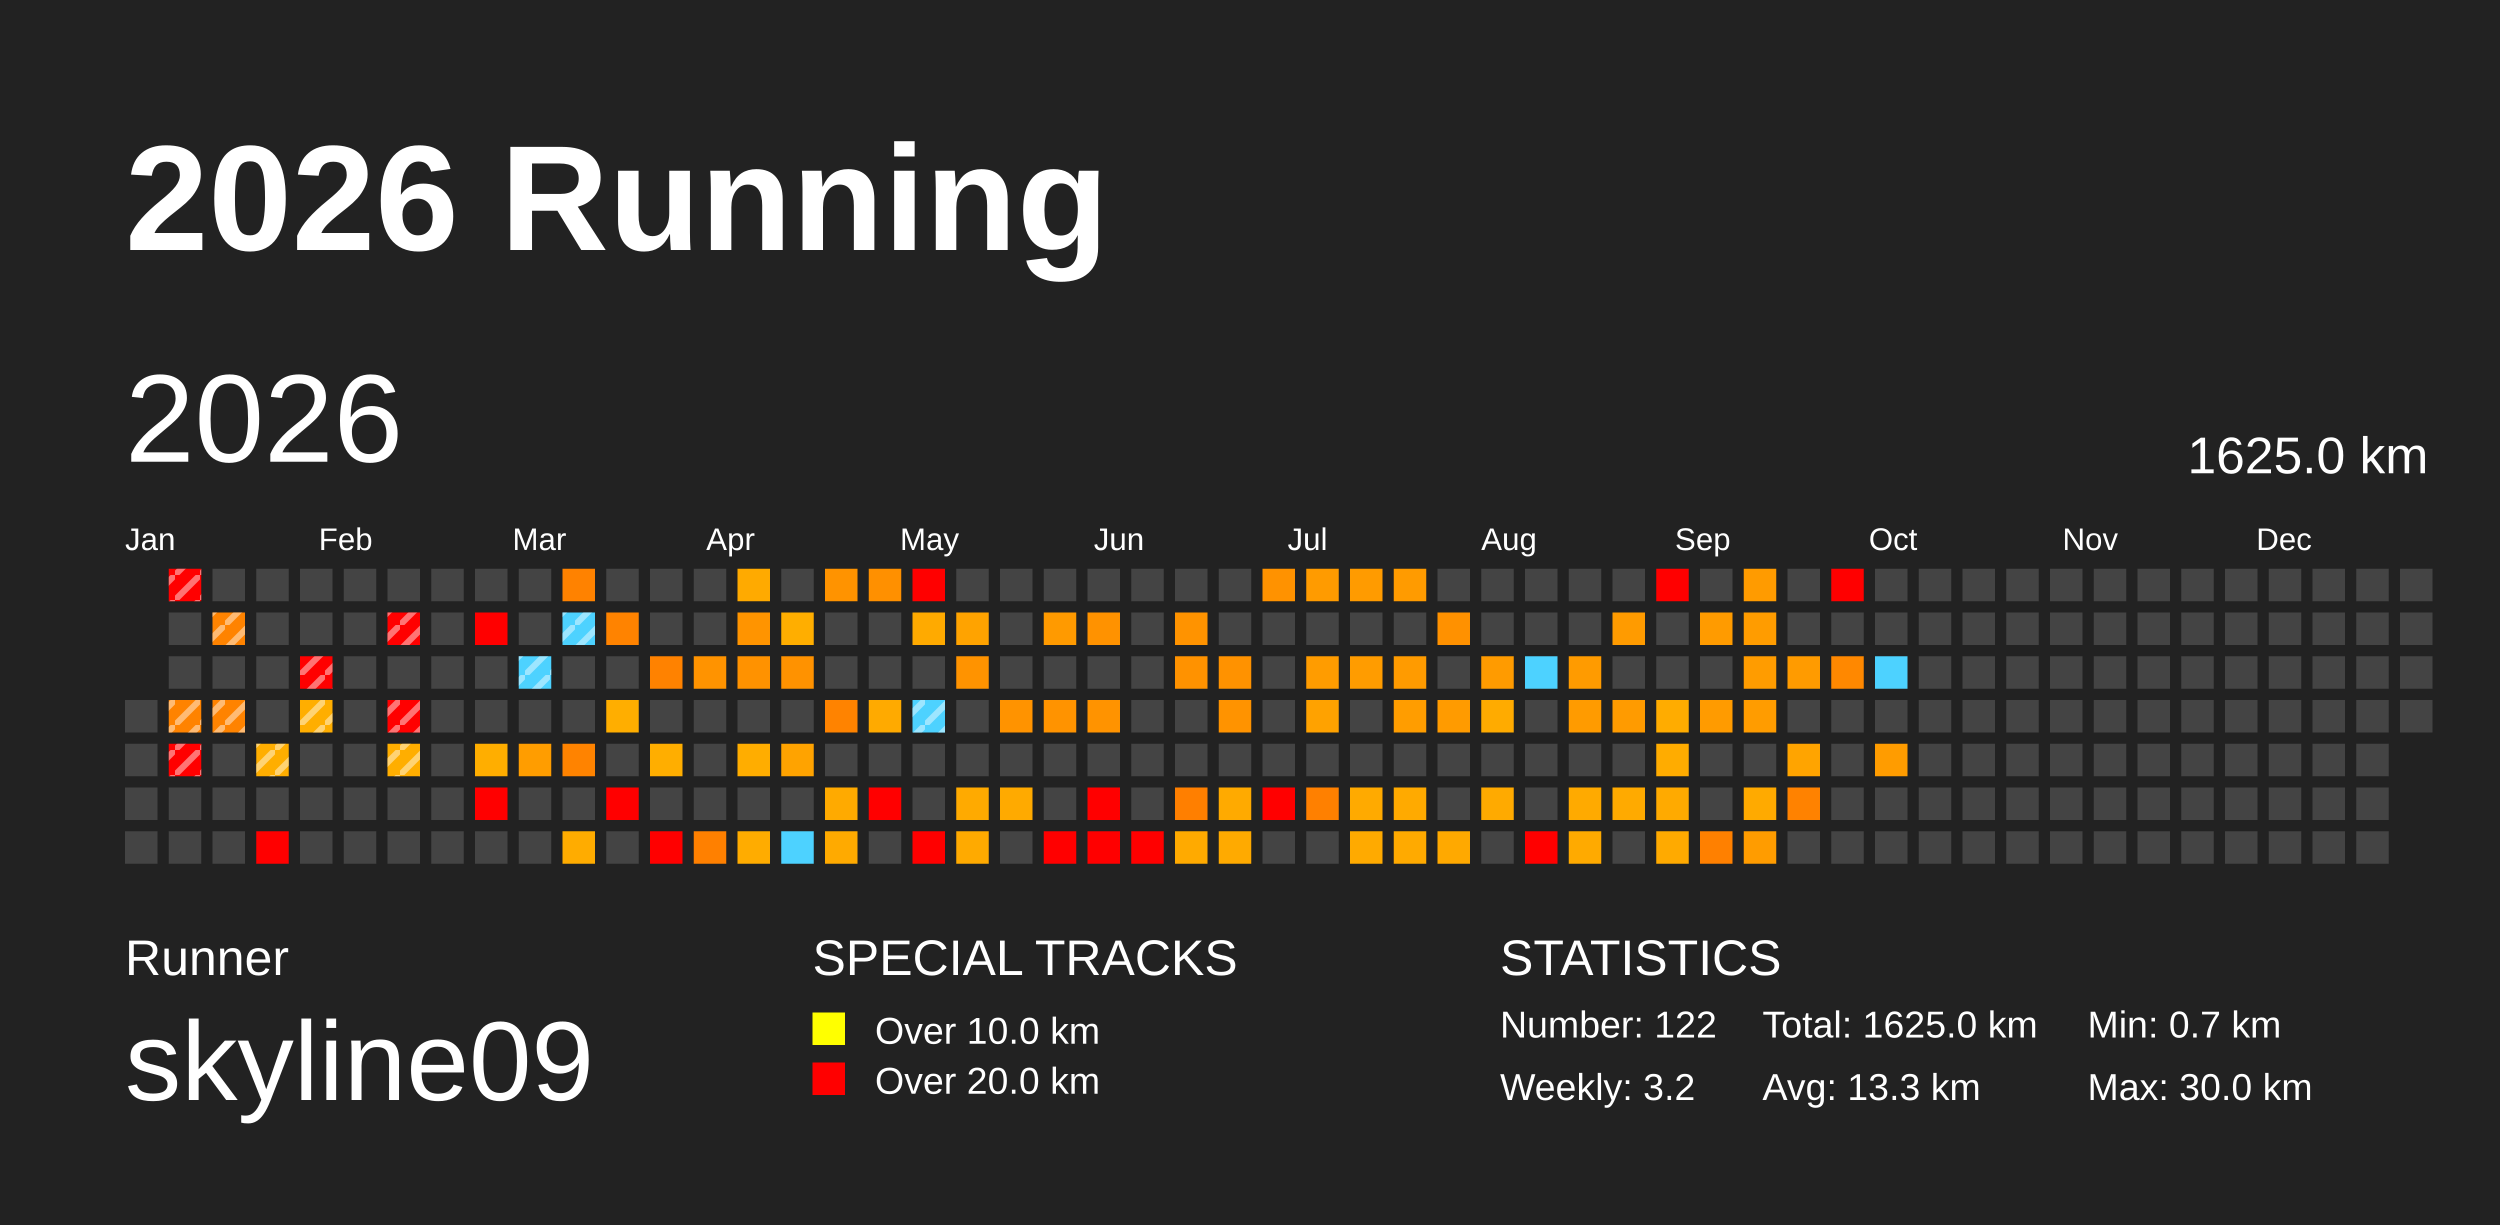
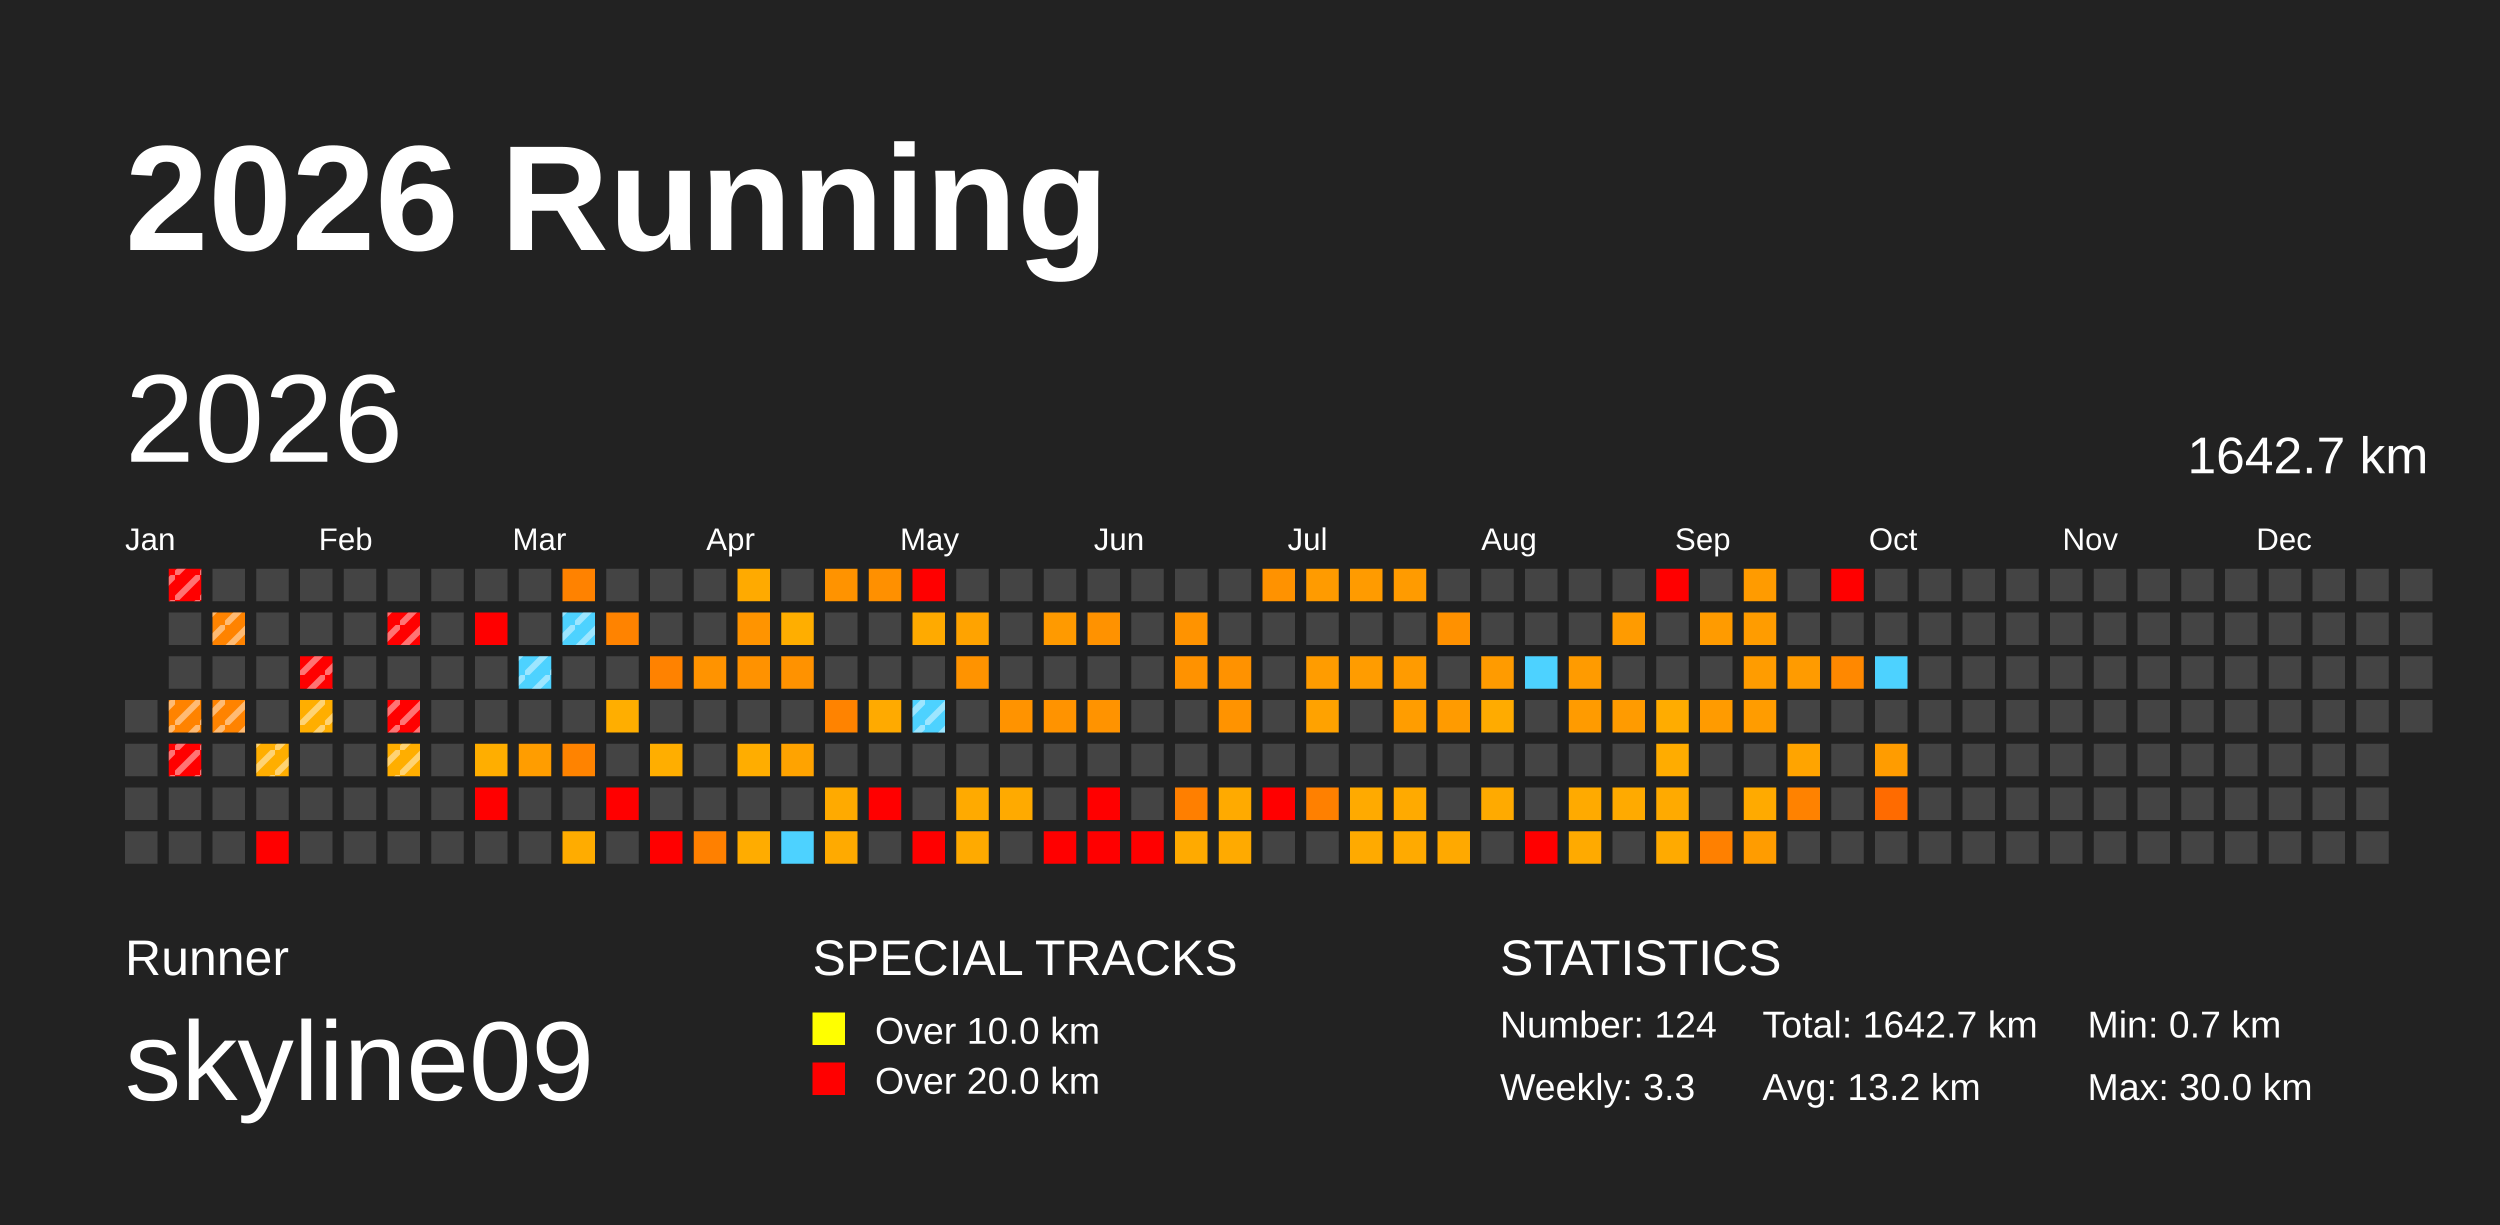
<svg xmlns="http://www.w3.org/2000/svg" baseProfile="full" height="98mm" version="1.1" viewBox="0,0,200,98" width="200mm">
  <defs>
    <pattern height="2" id="indoor-stripe" patternUnits="userSpaceOnUse" width="2">
      <line stroke="white" stroke-opacity="0.45" stroke-width="0.5" x1="0" x2="2" y1="2" y2="0" />
    </pattern>
  </defs>
  <rect fill="#222222" height="98" width="200" x="0" y="0" />
  <text fill="#FFFFFF" style="font-size:12px; font-family:Arial; font-weight:bold;" x="10" y="20">2026 Running</text>
  <text fill="#FFFFFF" style="font-size:4px; font-family:Arial" x="10" y="78">Runner</text>
  <text fill="#FFFFFF" style="font-size:9px; font-family:Arial" x="10" y="88">skyline09</text>
  <text fill="#FFFFFF" style="font-size:4px; font-family:Arial" x="65" y="78">SPECIAL TRACKS</text>
  <rect fill="yellow" height="2.6" width="2.6" x="65" y="81" />
  <text fill="#FFFFFF" style="font-size:3px; font-family:Arial" x="70" y="83.5">Over 10.0 km</text>
  <rect fill="red" height="2.6" width="2.6" x="65" y="85" />
  <text fill="#FFFFFF" style="font-size:3px; font-family:Arial" x="70" y="87.5">Over 20.0 km</text>
  <text fill="#FFFFFF" style="font-size:4px; font-family:Arial" x="120" y="78">STATISTICS</text>
-   <text fill="#FFFFFF" style="font-size:3px; font-family:Arial" x="120" y="83">Number: 122</text>
-   <text fill="#FFFFFF" style="font-size:3px; font-family:Arial" x="120" y="88">Weekly: 3.2</text>
-   <text fill="#FFFFFF" style="font-size:3px; font-family:Arial" x="141" y="83">Total: 1625.0 km</text>
-   <text fill="#FFFFFF" style="font-size:3px; font-family:Arial" x="141" y="88">Avg: 13.3 km</text>
+   <text fill="#FFFFFF" style="font-size:3px; font-family:Arial" x="120" y="83">Number: 124</text>
+   <text fill="#FFFFFF" style="font-size:3px; font-family:Arial" x="120" y="88">Weekly: 3.3</text>
+   <text fill="#FFFFFF" style="font-size:3px; font-family:Arial" x="141" y="83">Total: 1642.7 km</text>
+   <text fill="#FFFFFF" style="font-size:3px; font-family:Arial" x="141" y="88">Avg: 13.2 km</text>
  <text fill="#FFFFFF" style="font-size:3px; font-family:Arial" x="167" y="83">Min: 0.7 km</text>
  <text fill="#FFFFFF" style="font-size:3px; font-family:Arial" x="167" y="88">Max: 30.0 km</text>
  <text dominant-baseline="hanging" fill="#FFFFFF" style="font-size:10.0px; font-family:Arial;" x="10" y="30">2026</text>
-   <text dominant-baseline="hanging" fill="#FFFFFF" style="font-size:4.125px; font-family:Arial;" x="175" y="35">1625.0 km</text>
+   <text dominant-baseline="hanging" fill="#FFFFFF" style="font-size:4.125px; font-family:Arial;" x="175" y="35">1642.7 km</text>
  <text fill="#FFFFFF" style="font-size:2.5px; font-family:Arial" x="10.0" y="44">Jan</text>
  <text fill="#FFFFFF" style="font-size:2.5px; font-family:Arial" x="25.5" y="44">Feb</text>
  <text fill="#FFFFFF" style="font-size:2.5px; font-family:Arial" x="41.0" y="44">Mar</text>
  <text fill="#FFFFFF" style="font-size:2.5px; font-family:Arial" x="56.5" y="44">Apr</text>
  <text fill="#FFFFFF" style="font-size:2.5px; font-family:Arial" x="72.0" y="44">May</text>
  <text fill="#FFFFFF" style="font-size:2.5px; font-family:Arial" x="87.5" y="44">Jun</text>
  <text fill="#FFFFFF" style="font-size:2.5px; font-family:Arial" x="103.0" y="44">Jul</text>
  <text fill="#FFFFFF" style="font-size:2.5px; font-family:Arial" x="118.5" y="44">Aug</text>
  <text fill="#FFFFFF" style="font-size:2.5px; font-family:Arial" x="134.0" y="44">Sep</text>
  <text fill="#FFFFFF" style="font-size:2.5px; font-family:Arial" x="149.5" y="44">Oct</text>
  <text fill="#FFFFFF" style="font-size:2.5px; font-family:Arial" x="165.0" y="44">Nov</text>
  <text fill="#FFFFFF" style="font-size:2.5px; font-family:Arial" x="180.5" y="44">Dec</text>
  <rect fill="#444444" height="2.6" width="2.6" x="10.0" y="56.0" />
  <rect fill="#444444" height="2.6" width="2.6" x="10.0" y="59.5" />
  <rect fill="#444444" height="2.6" width="2.6" x="10.0" y="63.0" />
  <rect fill="#444444" height="2.6" width="2.6" x="10.0" y="66.5" />
  <rect fill="red" height="2.6" width="2.6" x="13.5" y="45.5" />
  <rect fill="url(#indoor-stripe)" height="2.6" style="pointer-events: none;" width="2.6" x="13.5" y="45.5" />
  <rect fill="#444444" height="2.6" width="2.6" x="13.5" y="49.0" />
  <rect fill="#444444" height="2.6" width="2.6" x="13.5" y="52.5" />
  <rect fill="#ff8300" height="2.6" width="2.6" x="13.5" y="56.0" />
  <rect fill="url(#indoor-stripe)" height="2.6" style="pointer-events: none;" width="2.6" x="13.5" y="56.0" />
  <rect fill="red" height="2.6" width="2.6" x="13.5" y="59.5" />
  <rect fill="url(#indoor-stripe)" height="2.6" style="pointer-events: none;" width="2.6" x="13.5" y="59.5" />
  <rect fill="#444444" height="2.6" width="2.6" x="13.5" y="63.0" />
  <rect fill="#444444" height="2.6" width="2.6" x="13.5" y="66.5" />
  <rect fill="#444444" height="2.6" width="2.6" x="17.0" y="45.5" />
  <rect fill="#ff8300" height="2.6" width="2.6" x="17.0" y="49.0" />
  <rect fill="url(#indoor-stripe)" height="2.6" style="pointer-events: none;" width="2.6" x="17.0" y="49.0" />
  <rect fill="#444444" height="2.6" width="2.6" x="17.0" y="52.5" />
  <rect fill="#ff8300" height="2.6" width="2.6" x="17.0" y="56.0" />
  <rect fill="url(#indoor-stripe)" height="2.6" style="pointer-events: none;" width="2.6" x="17.0" y="56.0" />
  <rect fill="#444444" height="2.6" width="2.6" x="17.0" y="59.5" />
  <rect fill="#444444" height="2.6" width="2.6" x="17.0" y="63.0" />
  <rect fill="#444444" height="2.6" width="2.6" x="17.0" y="66.5" />
  <rect fill="#444444" height="2.6" width="2.6" x="20.5" y="45.5" />
  <rect fill="#444444" height="2.6" width="2.6" x="20.5" y="49.0" />
  <rect fill="#444444" height="2.6" width="2.6" x="20.5" y="52.5" />
  <rect fill="#444444" height="2.6" width="2.6" x="20.5" y="56.0" />
  <rect fill="#ffae00" height="2.6" width="2.6" x="20.5" y="59.5" />
  <rect fill="url(#indoor-stripe)" height="2.6" style="pointer-events: none;" width="2.6" x="20.5" y="59.5" />
  <rect fill="#444444" height="2.6" width="2.6" x="20.5" y="63.0" />
  <rect fill="red" height="2.6" width="2.6" x="20.5" y="66.5" />
  <rect fill="#444444" height="2.6" width="2.6" x="24.0" y="45.5" />
  <rect fill="#444444" height="2.6" width="2.6" x="24.0" y="49.0" />
  <rect fill="red" height="2.6" width="2.6" x="24.0" y="52.5" />
  <rect fill="url(#indoor-stripe)" height="2.6" style="pointer-events: none;" width="2.6" x="24.0" y="52.5" />
  <rect fill="#ffae00" height="2.6" width="2.6" x="24.0" y="56.0" />
  <rect fill="url(#indoor-stripe)" height="2.6" style="pointer-events: none;" width="2.6" x="24.0" y="56.0" />
  <rect fill="#444444" height="2.6" width="2.6" x="24.0" y="59.5" />
  <rect fill="#444444" height="2.6" width="2.6" x="24.0" y="63.0" />
  <rect fill="#444444" height="2.6" width="2.6" x="24.0" y="66.5" />
  <rect fill="#444444" height="2.6" width="2.6" x="27.5" y="45.5" />
  <rect fill="#444444" height="2.6" width="2.6" x="27.5" y="49.0" />
  <rect fill="#444444" height="2.6" width="2.6" x="27.5" y="52.5" />
  <rect fill="#444444" height="2.6" width="2.6" x="27.5" y="56.0" />
  <rect fill="#444444" height="2.6" width="2.6" x="27.5" y="59.5" />
  <rect fill="#444444" height="2.6" width="2.6" x="27.5" y="63.0" />
  <rect fill="#444444" height="2.6" width="2.6" x="27.5" y="66.5" />
  <rect fill="#444444" height="2.6" width="2.6" x="31.0" y="45.5" />
  <rect fill="red" height="2.6" width="2.6" x="31.0" y="49.0" />
  <rect fill="url(#indoor-stripe)" height="2.6" style="pointer-events: none;" width="2.6" x="31.0" y="49.0" />
  <rect fill="#444444" height="2.6" width="2.6" x="31.0" y="52.5" />
  <rect fill="red" height="2.6" width="2.6" x="31.0" y="56.0" />
  <rect fill="url(#indoor-stripe)" height="2.6" style="pointer-events: none;" width="2.6" x="31.0" y="56.0" />
  <rect fill="#ffae00" height="2.6" width="2.6" x="31.0" y="59.5" />
  <rect fill="url(#indoor-stripe)" height="2.6" style="pointer-events: none;" width="2.6" x="31.0" y="59.5" />
  <rect fill="#444444" height="2.6" width="2.6" x="31.0" y="63.0" />
  <rect fill="#444444" height="2.6" width="2.6" x="31.0" y="66.5" />
  <rect fill="#444444" height="2.6" width="2.6" x="34.5" y="45.5" />
  <rect fill="#444444" height="2.6" width="2.6" x="34.5" y="49.0" />
  <rect fill="#444444" height="2.6" width="2.6" x="34.5" y="52.5" />
  <rect fill="#444444" height="2.6" width="2.6" x="34.5" y="56.0" />
  <rect fill="#444444" height="2.6" width="2.6" x="34.5" y="59.5" />
  <rect fill="#444444" height="2.6" width="2.6" x="34.5" y="63.0" />
  <rect fill="#444444" height="2.6" width="2.6" x="34.5" y="66.5" />
  <rect fill="#444444" height="2.6" width="2.6" x="38.0" y="45.5" />
  <rect fill="red" height="2.6" width="2.6" x="38.0" y="49.0" />
  <rect fill="#444444" height="2.6" width="2.6" x="38.0" y="52.5" />
  <rect fill="#444444" height="2.6" width="2.6" x="38.0" y="56.0" />
  <rect fill="#ffae00" height="2.6" width="2.6" x="38.0" y="59.5" />
  <rect fill="red" height="2.6" width="2.6" x="38.0" y="63.0" />
  <rect fill="#444444" height="2.6" width="2.6" x="38.0" y="66.5" />
  <rect fill="#444444" height="2.6" width="2.6" x="41.5" y="45.5" />
  <rect fill="#444444" height="2.6" width="2.6" x="41.5" y="49.0" />
  <rect fill="#4dd2ff" height="2.6" width="2.6" x="41.5" y="52.5" />
  <rect fill="url(#indoor-stripe)" height="2.6" style="pointer-events: none;" width="2.6" x="41.5" y="52.5" />
  <rect fill="#444444" height="2.6" width="2.6" x="41.5" y="56.0" />
  <rect fill="#ff9d00" height="2.6" width="2.6" x="41.5" y="59.5" />
  <rect fill="#444444" height="2.6" width="2.6" x="41.5" y="63.0" />
  <rect fill="#444444" height="2.6" width="2.6" x="41.5" y="66.5" />
  <rect fill="#ff8200" height="2.6" width="2.6" x="45.0" y="45.5" />
  <rect fill="#4dd2ff" height="2.6" width="2.6" x="45.0" y="49.0" />
  <rect fill="url(#indoor-stripe)" height="2.6" style="pointer-events: none;" width="2.6" x="45.0" y="49.0" />
  <rect fill="#444444" height="2.6" width="2.6" x="45.0" y="52.5" />
  <rect fill="#444444" height="2.6" width="2.6" x="45.0" y="56.0" />
  <rect fill="#ff8300" height="2.6" width="2.6" x="45.0" y="59.5" />
  <rect fill="#444444" height="2.6" width="2.6" x="45.0" y="63.0" />
  <rect fill="#ffac00" height="2.6" width="2.6" x="45.0" y="66.5" />
  <rect fill="#444444" height="2.6" width="2.6" x="48.5" y="45.5" />
  <rect fill="#ff8300" height="2.6" width="2.6" x="48.5" y="49.0" />
  <rect fill="#444444" height="2.6" width="2.6" x="48.5" y="52.5" />
  <rect fill="#ffae00" height="2.6" width="2.6" x="48.5" y="56.0" />
  <rect fill="#444444" height="2.6" width="2.6" x="48.5" y="59.5" />
  <rect fill="red" height="2.6" width="2.6" x="48.5" y="63.0" />
  <rect fill="#444444" height="2.6" width="2.6" x="48.5" y="66.5" />
  <rect fill="#444444" height="2.6" width="2.6" x="52.0" y="45.5" />
  <rect fill="#444444" height="2.6" width="2.6" x="52.0" y="49.0" />
  <rect fill="#ff8200" height="2.6" width="2.6" x="52.0" y="52.5" />
  <rect fill="#444444" height="2.6" width="2.6" x="52.0" y="56.0" />
  <rect fill="#ffae00" height="2.6" width="2.6" x="52.0" y="59.5" />
  <rect fill="#444444" height="2.6" width="2.6" x="52.0" y="63.0" />
  <rect fill="red" height="2.6" width="2.6" x="52.0" y="66.5" />
  <rect fill="#444444" height="2.6" width="2.6" x="55.5" y="45.5" />
  <rect fill="#444444" height="2.6" width="2.6" x="55.5" y="49.0" />
  <rect fill="#ff9300" height="2.6" width="2.6" x="55.5" y="52.5" />
  <rect fill="#444444" height="2.6" width="2.6" x="55.5" y="56.0" />
  <rect fill="#444444" height="2.6" width="2.6" x="55.5" y="59.5" />
  <rect fill="#444444" height="2.6" width="2.6" x="55.5" y="63.0" />
  <rect fill="#ff8000" height="2.6" width="2.6" x="55.5" y="66.5" />
  <rect fill="#ffaa00" height="2.6" width="2.6" x="59.0" y="45.5" />
  <rect fill="#ff9400" height="2.6" width="2.6" x="59.0" y="49.0" />
  <rect fill="#ff9200" height="2.6" width="2.6" x="59.0" y="52.5" />
  <rect fill="#444444" height="2.6" width="2.6" x="59.0" y="56.0" />
  <rect fill="#ffad00" height="2.6" width="2.6" x="59.0" y="59.5" />
  <rect fill="#444444" height="2.6" width="2.6" x="59.0" y="63.0" />
  <rect fill="#ffac00" height="2.6" width="2.6" x="59.0" y="66.5" />
  <rect fill="#444444" height="2.6" width="2.6" x="62.5" y="45.5" />
  <rect fill="#ffae00" height="2.6" width="2.6" x="62.5" y="49.0" />
  <rect fill="#ff9200" height="2.6" width="2.6" x="62.5" y="52.5" />
  <rect fill="#444444" height="2.6" width="2.6" x="62.5" y="56.0" />
  <rect fill="#ffa300" height="2.6" width="2.6" x="62.5" y="59.5" />
  <rect fill="#444444" height="2.6" width="2.6" x="62.5" y="63.0" />
  <rect fill="#4dd2ff" height="2.6" width="2.6" x="62.5" y="66.5" />
  <rect fill="#ff9300" height="2.6" width="2.6" x="66.0" y="45.5" />
  <rect fill="#444444" height="2.6" width="2.6" x="66.0" y="49.0" />
  <rect fill="#444444" height="2.6" width="2.6" x="66.0" y="52.5" />
  <rect fill="#ff8300" height="2.6" width="2.6" x="66.0" y="56.0" />
  <rect fill="#444444" height="2.6" width="2.6" x="66.0" y="59.5" />
  <rect fill="#ffaa00" height="2.6" width="2.6" x="66.0" y="63.0" />
  <rect fill="#ffaa00" height="2.6" width="2.6" x="66.0" y="66.5" />
  <rect fill="#ff9000" height="2.6" width="2.6" x="69.5" y="45.5" />
  <rect fill="#444444" height="2.6" width="2.6" x="69.5" y="49.0" />
  <rect fill="#444444" height="2.6" width="2.6" x="69.5" y="52.5" />
  <rect fill="#ffaa00" height="2.6" width="2.6" x="69.5" y="56.0" />
  <rect fill="#444444" height="2.6" width="2.6" x="69.5" y="59.5" />
  <rect fill="red" height="2.6" width="2.6" x="69.5" y="63.0" />
  <rect fill="#444444" height="2.6" width="2.6" x="69.5" y="66.5" />
  <rect fill="red" height="2.6" width="2.6" x="73.0" y="45.5" />
  <rect fill="#ffaa00" height="2.6" width="2.6" x="73.0" y="49.0" />
  <rect fill="#444444" height="2.6" width="2.6" x="73.0" y="52.5" />
  <rect fill="#4dd2ff" height="2.6" width="2.6" x="73.0" y="56.0" />
  <rect fill="url(#indoor-stripe)" height="2.6" style="pointer-events: none;" width="2.6" x="73.0" y="56.0" />
  <rect fill="#444444" height="2.6" width="2.6" x="73.0" y="59.5" />
  <rect fill="#444444" height="2.6" width="2.6" x="73.0" y="63.0" />
  <rect fill="red" height="2.6" width="2.6" x="73.0" y="66.5" />
  <rect fill="#444444" height="2.6" width="2.6" x="76.5" y="45.5" />
  <rect fill="#ffa300" height="2.6" width="2.6" x="76.5" y="49.0" />
  <rect fill="#ff9300" height="2.6" width="2.6" x="76.5" y="52.5" />
  <rect fill="#444444" height="2.6" width="2.6" x="76.5" y="56.0" />
  <rect fill="#444444" height="2.6" width="2.6" x="76.5" y="59.5" />
  <rect fill="#ffaa00" height="2.6" width="2.6" x="76.5" y="63.0" />
  <rect fill="#ffaa00" height="2.6" width="2.6" x="76.5" y="66.5" />
  <rect fill="#444444" height="2.6" width="2.6" x="80.0" y="45.5" />
  <rect fill="#444444" height="2.6" width="2.6" x="80.0" y="49.0" />
  <rect fill="#444444" height="2.6" width="2.6" x="80.0" y="52.5" />
  <rect fill="#ff9300" height="2.6" width="2.6" x="80.0" y="56.0" />
  <rect fill="#444444" height="2.6" width="2.6" x="80.0" y="59.5" />
  <rect fill="#ffaa00" height="2.6" width="2.6" x="80.0" y="63.0" />
  <rect fill="#444444" height="2.6" width="2.6" x="80.0" y="66.5" />
  <rect fill="#444444" height="2.6" width="2.6" x="83.5" y="45.5" />
  <rect fill="#ff9a00" height="2.6" width="2.6" x="83.5" y="49.0" />
  <rect fill="#444444" height="2.6" width="2.6" x="83.5" y="52.5" />
  <rect fill="#ff9300" height="2.6" width="2.6" x="83.5" y="56.0" />
  <rect fill="#444444" height="2.6" width="2.6" x="83.5" y="59.5" />
  <rect fill="#444444" height="2.6" width="2.6" x="83.5" y="63.0" />
  <rect fill="red" height="2.6" width="2.6" x="83.5" y="66.5" />
  <rect fill="#444444" height="2.6" width="2.6" x="87.0" y="45.5" />
  <rect fill="#ff9200" height="2.6" width="2.6" x="87.0" y="49.0" />
  <rect fill="#444444" height="2.6" width="2.6" x="87.0" y="52.5" />
  <rect fill="#ff9300" height="2.6" width="2.6" x="87.0" y="56.0" />
  <rect fill="#444444" height="2.6" width="2.6" x="87.0" y="59.5" />
  <rect fill="red" height="2.6" width="2.6" x="87.0" y="63.0" />
  <rect fill="red" height="2.6" width="2.6" x="87.0" y="66.5" />
  <rect fill="#444444" height="2.6" width="2.6" x="90.5" y="45.5" />
  <rect fill="#444444" height="2.6" width="2.6" x="90.5" y="49.0" />
  <rect fill="#444444" height="2.6" width="2.6" x="90.5" y="52.5" />
  <rect fill="#444444" height="2.6" width="2.6" x="90.5" y="56.0" />
  <rect fill="#444444" height="2.6" width="2.6" x="90.5" y="59.5" />
  <rect fill="#444444" height="2.6" width="2.6" x="90.5" y="63.0" />
  <rect fill="red" height="2.6" width="2.6" x="90.5" y="66.5" />
  <rect fill="#444444" height="2.6" width="2.6" x="94.0" y="45.5" />
  <rect fill="#ff9300" height="2.6" width="2.6" x="94.0" y="49.0" />
  <rect fill="#ff9200" height="2.6" width="2.6" x="94.0" y="52.5" />
  <rect fill="#444444" height="2.6" width="2.6" x="94.0" y="56.0" />
  <rect fill="#444444" height="2.6" width="2.6" x="94.0" y="59.5" />
  <rect fill="#ff7f00" height="2.6" width="2.6" x="94.0" y="63.0" />
  <rect fill="#ffaa00" height="2.6" width="2.6" x="94.0" y="66.5" />
  <rect fill="#444444" height="2.6" width="2.6" x="97.5" y="45.5" />
  <rect fill="#444444" height="2.6" width="2.6" x="97.5" y="49.0" />
  <rect fill="#ff9200" height="2.6" width="2.6" x="97.5" y="52.5" />
  <rect fill="#ff9300" height="2.6" width="2.6" x="97.5" y="56.0" />
  <rect fill="#444444" height="2.6" width="2.6" x="97.5" y="59.5" />
  <rect fill="#ffaa00" height="2.6" width="2.6" x="97.5" y="63.0" />
  <rect fill="#ffaa00" height="2.6" width="2.6" x="97.5" y="66.5" />
  <rect fill="#ff9200" height="2.6" width="2.6" x="101.0" y="45.5" />
  <rect fill="#444444" height="2.6" width="2.6" x="101.0" y="49.0" />
  <rect fill="#444444" height="2.6" width="2.6" x="101.0" y="52.5" />
  <rect fill="#444444" height="2.6" width="2.6" x="101.0" y="56.0" />
  <rect fill="#444444" height="2.6" width="2.6" x="101.0" y="59.5" />
  <rect fill="red" height="2.6" width="2.6" x="101.0" y="63.0" />
  <rect fill="#444444" height="2.6" width="2.6" x="101.0" y="66.5" />
  <rect fill="#ff9b00" height="2.6" width="2.6" x="104.5" y="45.5" />
  <rect fill="#444444" height="2.6" width="2.6" x="104.5" y="49.0" />
  <rect fill="#ff9c00" height="2.6" width="2.6" x="104.5" y="52.5" />
  <rect fill="#ffa200" height="2.6" width="2.6" x="104.5" y="56.0" />
  <rect fill="#444444" height="2.6" width="2.6" x="104.5" y="59.5" />
  <rect fill="#ff8000" height="2.6" width="2.6" x="104.5" y="63.0" />
  <rect fill="#444444" height="2.6" width="2.6" x="104.5" y="66.5" />
  <rect fill="#ff9b00" height="2.6" width="2.6" x="108.0" y="45.5" />
  <rect fill="#444444" height="2.6" width="2.6" x="108.0" y="49.0" />
  <rect fill="#ff9c00" height="2.6" width="2.6" x="108.0" y="52.5" />
  <rect fill="#444444" height="2.6" width="2.6" x="108.0" y="56.0" />
  <rect fill="#444444" height="2.6" width="2.6" x="108.0" y="59.5" />
  <rect fill="#ffaa00" height="2.6" width="2.6" x="108.0" y="63.0" />
  <rect fill="#ffaa00" height="2.6" width="2.6" x="108.0" y="66.5" />
  <rect fill="#ff9b00" height="2.6" width="2.6" x="111.5" y="45.5" />
  <rect fill="#444444" height="2.6" width="2.6" x="111.5" y="49.0" />
  <rect fill="#ff9b00" height="2.6" width="2.6" x="111.5" y="52.5" />
  <rect fill="#ff9d00" height="2.6" width="2.6" x="111.5" y="56.0" />
  <rect fill="#444444" height="2.6" width="2.6" x="111.5" y="59.5" />
  <rect fill="#ffaa00" height="2.6" width="2.6" x="111.5" y="63.0" />
  <rect fill="#ffaa00" height="2.6" width="2.6" x="111.5" y="66.5" />
  <rect fill="#444444" height="2.6" width="2.6" x="115.0" y="45.5" />
  <rect fill="#ff9100" height="2.6" width="2.6" x="115.0" y="49.0" />
  <rect fill="#444444" height="2.6" width="2.6" x="115.0" y="52.5" />
  <rect fill="#ff9b00" height="2.6" width="2.6" x="115.0" y="56.0" />
  <rect fill="#444444" height="2.6" width="2.6" x="115.0" y="59.5" />
  <rect fill="#444444" height="2.6" width="2.6" x="115.0" y="63.0" />
  <rect fill="#ffa900" height="2.6" width="2.6" x="115.0" y="66.5" />
  <rect fill="#444444" height="2.6" width="2.6" x="118.5" y="45.5" />
  <rect fill="#444444" height="2.6" width="2.6" x="118.5" y="49.0" />
  <rect fill="#ff9b00" height="2.6" width="2.6" x="118.5" y="52.5" />
  <rect fill="#ffab00" height="2.6" width="2.6" x="118.5" y="56.0" />
  <rect fill="#444444" height="2.6" width="2.6" x="118.5" y="59.5" />
  <rect fill="#ffaa00" height="2.6" width="2.6" x="118.5" y="63.0" />
  <rect fill="#444444" height="2.6" width="2.6" x="118.5" y="66.5" />
  <rect fill="#444444" height="2.6" width="2.6" x="122.0" y="45.5" />
  <rect fill="#444444" height="2.6" width="2.6" x="122.0" y="49.0" />
  <rect fill="#4dd2ff" height="2.6" width="2.6" x="122.0" y="52.5" />
  <rect fill="#444444" height="2.6" width="2.6" x="122.0" y="56.0" />
  <rect fill="#444444" height="2.6" width="2.6" x="122.0" y="59.5" />
  <rect fill="#444444" height="2.6" width="2.6" x="122.0" y="63.0" />
  <rect fill="red" height="2.6" width="2.6" x="122.0" y="66.5" />
  <rect fill="#444444" height="2.6" width="2.6" x="125.5" y="45.5" />
  <rect fill="#444444" height="2.6" width="2.6" x="125.5" y="49.0" />
  <rect fill="#ff9b00" height="2.6" width="2.6" x="125.5" y="52.5" />
  <rect fill="#ff9b00" height="2.6" width="2.6" x="125.5" y="56.0" />
  <rect fill="#444444" height="2.6" width="2.6" x="125.5" y="59.5" />
  <rect fill="#ffaa00" height="2.6" width="2.6" x="125.5" y="63.0" />
  <rect fill="#ffaa00" height="2.6" width="2.6" x="125.5" y="66.5" />
  <rect fill="#444444" height="2.6" width="2.6" x="129.0" y="45.5" />
  <rect fill="#ff9b00" height="2.6" width="2.6" x="129.0" y="49.0" />
  <rect fill="#444444" height="2.6" width="2.6" x="129.0" y="52.5" />
  <rect fill="#ff9b00" height="2.6" width="2.6" x="129.0" y="56.0" />
  <rect fill="#444444" height="2.6" width="2.6" x="129.0" y="59.5" />
  <rect fill="#ffaa00" height="2.6" width="2.6" x="129.0" y="63.0" />
  <rect fill="#444444" height="2.6" width="2.6" x="129.0" y="66.5" />
  <rect fill="red" height="2.6" width="2.6" x="132.5" y="45.5" />
  <rect fill="#444444" height="2.6" width="2.6" x="132.5" y="49.0" />
  <rect fill="#444444" height="2.6" width="2.6" x="132.5" y="52.5" />
  <rect fill="#ffac00" height="2.6" width="2.6" x="132.5" y="56.0" />
  <rect fill="#ffac00" height="2.6" width="2.6" x="132.5" y="59.5" />
  <rect fill="#ffaa00" height="2.6" width="2.6" x="132.5" y="63.0" />
  <rect fill="#ffaa00" height="2.6" width="2.6" x="132.5" y="66.5" />
  <rect fill="#444444" height="2.6" width="2.6" x="136.0" y="45.5" />
  <rect fill="#ff9b00" height="2.6" width="2.6" x="136.0" y="49.0" />
  <rect fill="#444444" height="2.6" width="2.6" x="136.0" y="52.5" />
  <rect fill="#ff9b00" height="2.6" width="2.6" x="136.0" y="56.0" />
  <rect fill="#444444" height="2.6" width="2.6" x="136.0" y="59.5" />
  <rect fill="#444444" height="2.6" width="2.6" x="136.0" y="63.0" />
  <rect fill="#ff8000" height="2.6" width="2.6" x="136.0" y="66.5" />
  <rect fill="#ff9b00" height="2.6" width="2.6" x="139.5" y="45.5" />
  <rect fill="#ff9c00" height="2.6" width="2.6" x="139.5" y="49.0" />
  <rect fill="#ff9c00" height="2.6" width="2.6" x="139.5" y="52.5" />
  <rect fill="#ff9c00" height="2.6" width="2.6" x="139.5" y="56.0" />
  <rect fill="#444444" height="2.6" width="2.6" x="139.5" y="59.5" />
  <rect fill="#ffaa00" height="2.6" width="2.6" x="139.5" y="63.0" />
  <rect fill="#ff9c00" height="2.6" width="2.6" x="139.5" y="66.5" />
  <rect fill="#444444" height="2.6" width="2.6" x="143.0" y="45.5" />
  <rect fill="#444444" height="2.6" width="2.6" x="143.0" y="49.0" />
  <rect fill="#ff9b00" height="2.6" width="2.6" x="143.0" y="52.5" />
  <rect fill="#444444" height="2.6" width="2.6" x="143.0" y="56.0" />
  <rect fill="#ffa400" height="2.6" width="2.6" x="143.0" y="59.5" />
  <rect fill="#ff8200" height="2.6" width="2.6" x="143.0" y="63.0" />
  <rect fill="#444444" height="2.6" width="2.6" x="143.0" y="66.5" />
  <rect fill="red" height="2.6" width="2.6" x="146.5" y="45.5" />
  <rect fill="#444444" height="2.6" width="2.6" x="146.5" y="49.0" />
  <rect fill="#ff8800" height="2.6" width="2.6" x="146.5" y="52.5" />
  <rect fill="#444444" height="2.6" width="2.6" x="146.5" y="56.0" />
  <rect fill="#444444" height="2.6" width="2.6" x="146.5" y="59.5" />
  <rect fill="#444444" height="2.6" width="2.6" x="146.5" y="63.0" />
  <rect fill="#444444" height="2.6" width="2.6" x="146.5" y="66.5" />
  <rect fill="#444444" height="2.6" width="2.6" x="150.0" y="45.5" />
  <rect fill="#444444" height="2.6" width="2.6" x="150.0" y="49.0" />
  <rect fill="#4dd2ff" height="2.6" width="2.6" x="150.0" y="52.5" />
  <rect fill="#444444" height="2.6" width="2.6" x="150.0" y="56.0" />
  <rect fill="#ff9c00" height="2.6" width="2.6" x="150.0" y="59.5" />
-   <rect fill="#444444" height="2.6" width="2.6" x="150.0" y="63.0" />
+   <rect fill="#ff6b00" height="2.6" width="2.6" x="150.0" y="63.0" />
  <rect fill="#444444" height="2.6" width="2.6" x="150.0" y="66.5" />
  <rect fill="#444444" height="2.6" width="2.6" x="153.5" y="45.5" />
  <rect fill="#444444" height="2.6" width="2.6" x="153.5" y="49.0" />
  <rect fill="#444444" height="2.6" width="2.6" x="153.5" y="52.5" />
  <rect fill="#444444" height="2.6" width="2.6" x="153.5" y="56.0" />
  <rect fill="#444444" height="2.6" width="2.6" x="153.5" y="59.5" />
  <rect fill="#444444" height="2.6" width="2.6" x="153.5" y="63.0" />
  <rect fill="#444444" height="2.6" width="2.6" x="153.5" y="66.5" />
  <rect fill="#444444" height="2.6" width="2.6" x="157.0" y="45.5" />
  <rect fill="#444444" height="2.6" width="2.6" x="157.0" y="49.0" />
  <rect fill="#444444" height="2.6" width="2.6" x="157.0" y="52.5" />
  <rect fill="#444444" height="2.6" width="2.6" x="157.0" y="56.0" />
  <rect fill="#444444" height="2.6" width="2.6" x="157.0" y="59.5" />
  <rect fill="#444444" height="2.6" width="2.6" x="157.0" y="63.0" />
  <rect fill="#444444" height="2.6" width="2.6" x="157.0" y="66.5" />
  <rect fill="#444444" height="2.6" width="2.6" x="160.5" y="45.5" />
  <rect fill="#444444" height="2.6" width="2.6" x="160.5" y="49.0" />
  <rect fill="#444444" height="2.6" width="2.6" x="160.5" y="52.5" />
  <rect fill="#444444" height="2.6" width="2.6" x="160.5" y="56.0" />
  <rect fill="#444444" height="2.6" width="2.6" x="160.5" y="59.5" />
  <rect fill="#444444" height="2.6" width="2.6" x="160.5" y="63.0" />
  <rect fill="#444444" height="2.6" width="2.6" x="160.5" y="66.5" />
  <rect fill="#444444" height="2.6" width="2.6" x="164.0" y="45.5" />
  <rect fill="#444444" height="2.6" width="2.6" x="164.0" y="49.0" />
  <rect fill="#444444" height="2.6" width="2.6" x="164.0" y="52.5" />
  <rect fill="#444444" height="2.6" width="2.6" x="164.0" y="56.0" />
  <rect fill="#444444" height="2.6" width="2.6" x="164.0" y="59.5" />
  <rect fill="#444444" height="2.6" width="2.6" x="164.0" y="63.0" />
  <rect fill="#444444" height="2.6" width="2.6" x="164.0" y="66.5" />
  <rect fill="#444444" height="2.6" width="2.6" x="167.5" y="45.5" />
  <rect fill="#444444" height="2.6" width="2.6" x="167.5" y="49.0" />
  <rect fill="#444444" height="2.6" width="2.6" x="167.5" y="52.5" />
  <rect fill="#444444" height="2.6" width="2.6" x="167.5" y="56.0" />
  <rect fill="#444444" height="2.6" width="2.6" x="167.5" y="59.5" />
  <rect fill="#444444" height="2.6" width="2.6" x="167.5" y="63.0" />
  <rect fill="#444444" height="2.6" width="2.6" x="167.5" y="66.5" />
  <rect fill="#444444" height="2.6" width="2.6" x="171.0" y="45.5" />
  <rect fill="#444444" height="2.6" width="2.6" x="171.0" y="49.0" />
  <rect fill="#444444" height="2.6" width="2.6" x="171.0" y="52.5" />
  <rect fill="#444444" height="2.6" width="2.6" x="171.0" y="56.0" />
  <rect fill="#444444" height="2.6" width="2.6" x="171.0" y="59.5" />
  <rect fill="#444444" height="2.6" width="2.6" x="171.0" y="63.0" />
  <rect fill="#444444" height="2.6" width="2.6" x="171.0" y="66.5" />
  <rect fill="#444444" height="2.6" width="2.6" x="174.5" y="45.5" />
  <rect fill="#444444" height="2.6" width="2.6" x="174.5" y="49.0" />
  <rect fill="#444444" height="2.6" width="2.6" x="174.5" y="52.5" />
  <rect fill="#444444" height="2.6" width="2.6" x="174.5" y="56.0" />
  <rect fill="#444444" height="2.6" width="2.6" x="174.5" y="59.5" />
  <rect fill="#444444" height="2.6" width="2.6" x="174.5" y="63.0" />
  <rect fill="#444444" height="2.6" width="2.6" x="174.5" y="66.5" />
  <rect fill="#444444" height="2.6" width="2.6" x="178.0" y="45.5" />
  <rect fill="#444444" height="2.6" width="2.6" x="178.0" y="49.0" />
  <rect fill="#444444" height="2.6" width="2.6" x="178.0" y="52.5" />
  <rect fill="#444444" height="2.6" width="2.6" x="178.0" y="56.0" />
  <rect fill="#444444" height="2.6" width="2.6" x="178.0" y="59.5" />
  <rect fill="#444444" height="2.6" width="2.6" x="178.0" y="63.0" />
  <rect fill="#444444" height="2.6" width="2.6" x="178.0" y="66.5" />
  <rect fill="#444444" height="2.6" width="2.6" x="181.5" y="45.5" />
  <rect fill="#444444" height="2.6" width="2.6" x="181.5" y="49.0" />
  <rect fill="#444444" height="2.6" width="2.6" x="181.5" y="52.5" />
  <rect fill="#444444" height="2.6" width="2.6" x="181.5" y="56.0" />
  <rect fill="#444444" height="2.6" width="2.6" x="181.5" y="59.5" />
  <rect fill="#444444" height="2.6" width="2.6" x="181.5" y="63.0" />
  <rect fill="#444444" height="2.6" width="2.6" x="181.5" y="66.5" />
  <rect fill="#444444" height="2.6" width="2.6" x="185.0" y="45.5" />
  <rect fill="#444444" height="2.6" width="2.6" x="185.0" y="49.0" />
  <rect fill="#444444" height="2.6" width="2.6" x="185.0" y="52.5" />
  <rect fill="#444444" height="2.6" width="2.6" x="185.0" y="56.0" />
  <rect fill="#444444" height="2.6" width="2.6" x="185.0" y="59.5" />
  <rect fill="#444444" height="2.6" width="2.6" x="185.0" y="63.0" />
  <rect fill="#444444" height="2.6" width="2.6" x="185.0" y="66.5" />
  <rect fill="#444444" height="2.6" width="2.6" x="188.5" y="45.5" />
  <rect fill="#444444" height="2.6" width="2.6" x="188.5" y="49.0" />
  <rect fill="#444444" height="2.6" width="2.6" x="188.5" y="52.5" />
  <rect fill="#444444" height="2.6" width="2.6" x="188.5" y="56.0" />
  <rect fill="#444444" height="2.6" width="2.6" x="188.5" y="59.5" />
  <rect fill="#444444" height="2.6" width="2.6" x="188.5" y="63.0" />
  <rect fill="#444444" height="2.6" width="2.6" x="188.5" y="66.5" />
  <rect fill="#444444" height="2.6" width="2.6" x="192.0" y="45.5" />
  <rect fill="#444444" height="2.6" width="2.6" x="192.0" y="49.0" />
  <rect fill="#444444" height="2.6" width="2.6" x="192.0" y="52.5" />
  <rect fill="#444444" height="2.6" width="2.6" x="192.0" y="56.0" />
</svg>
